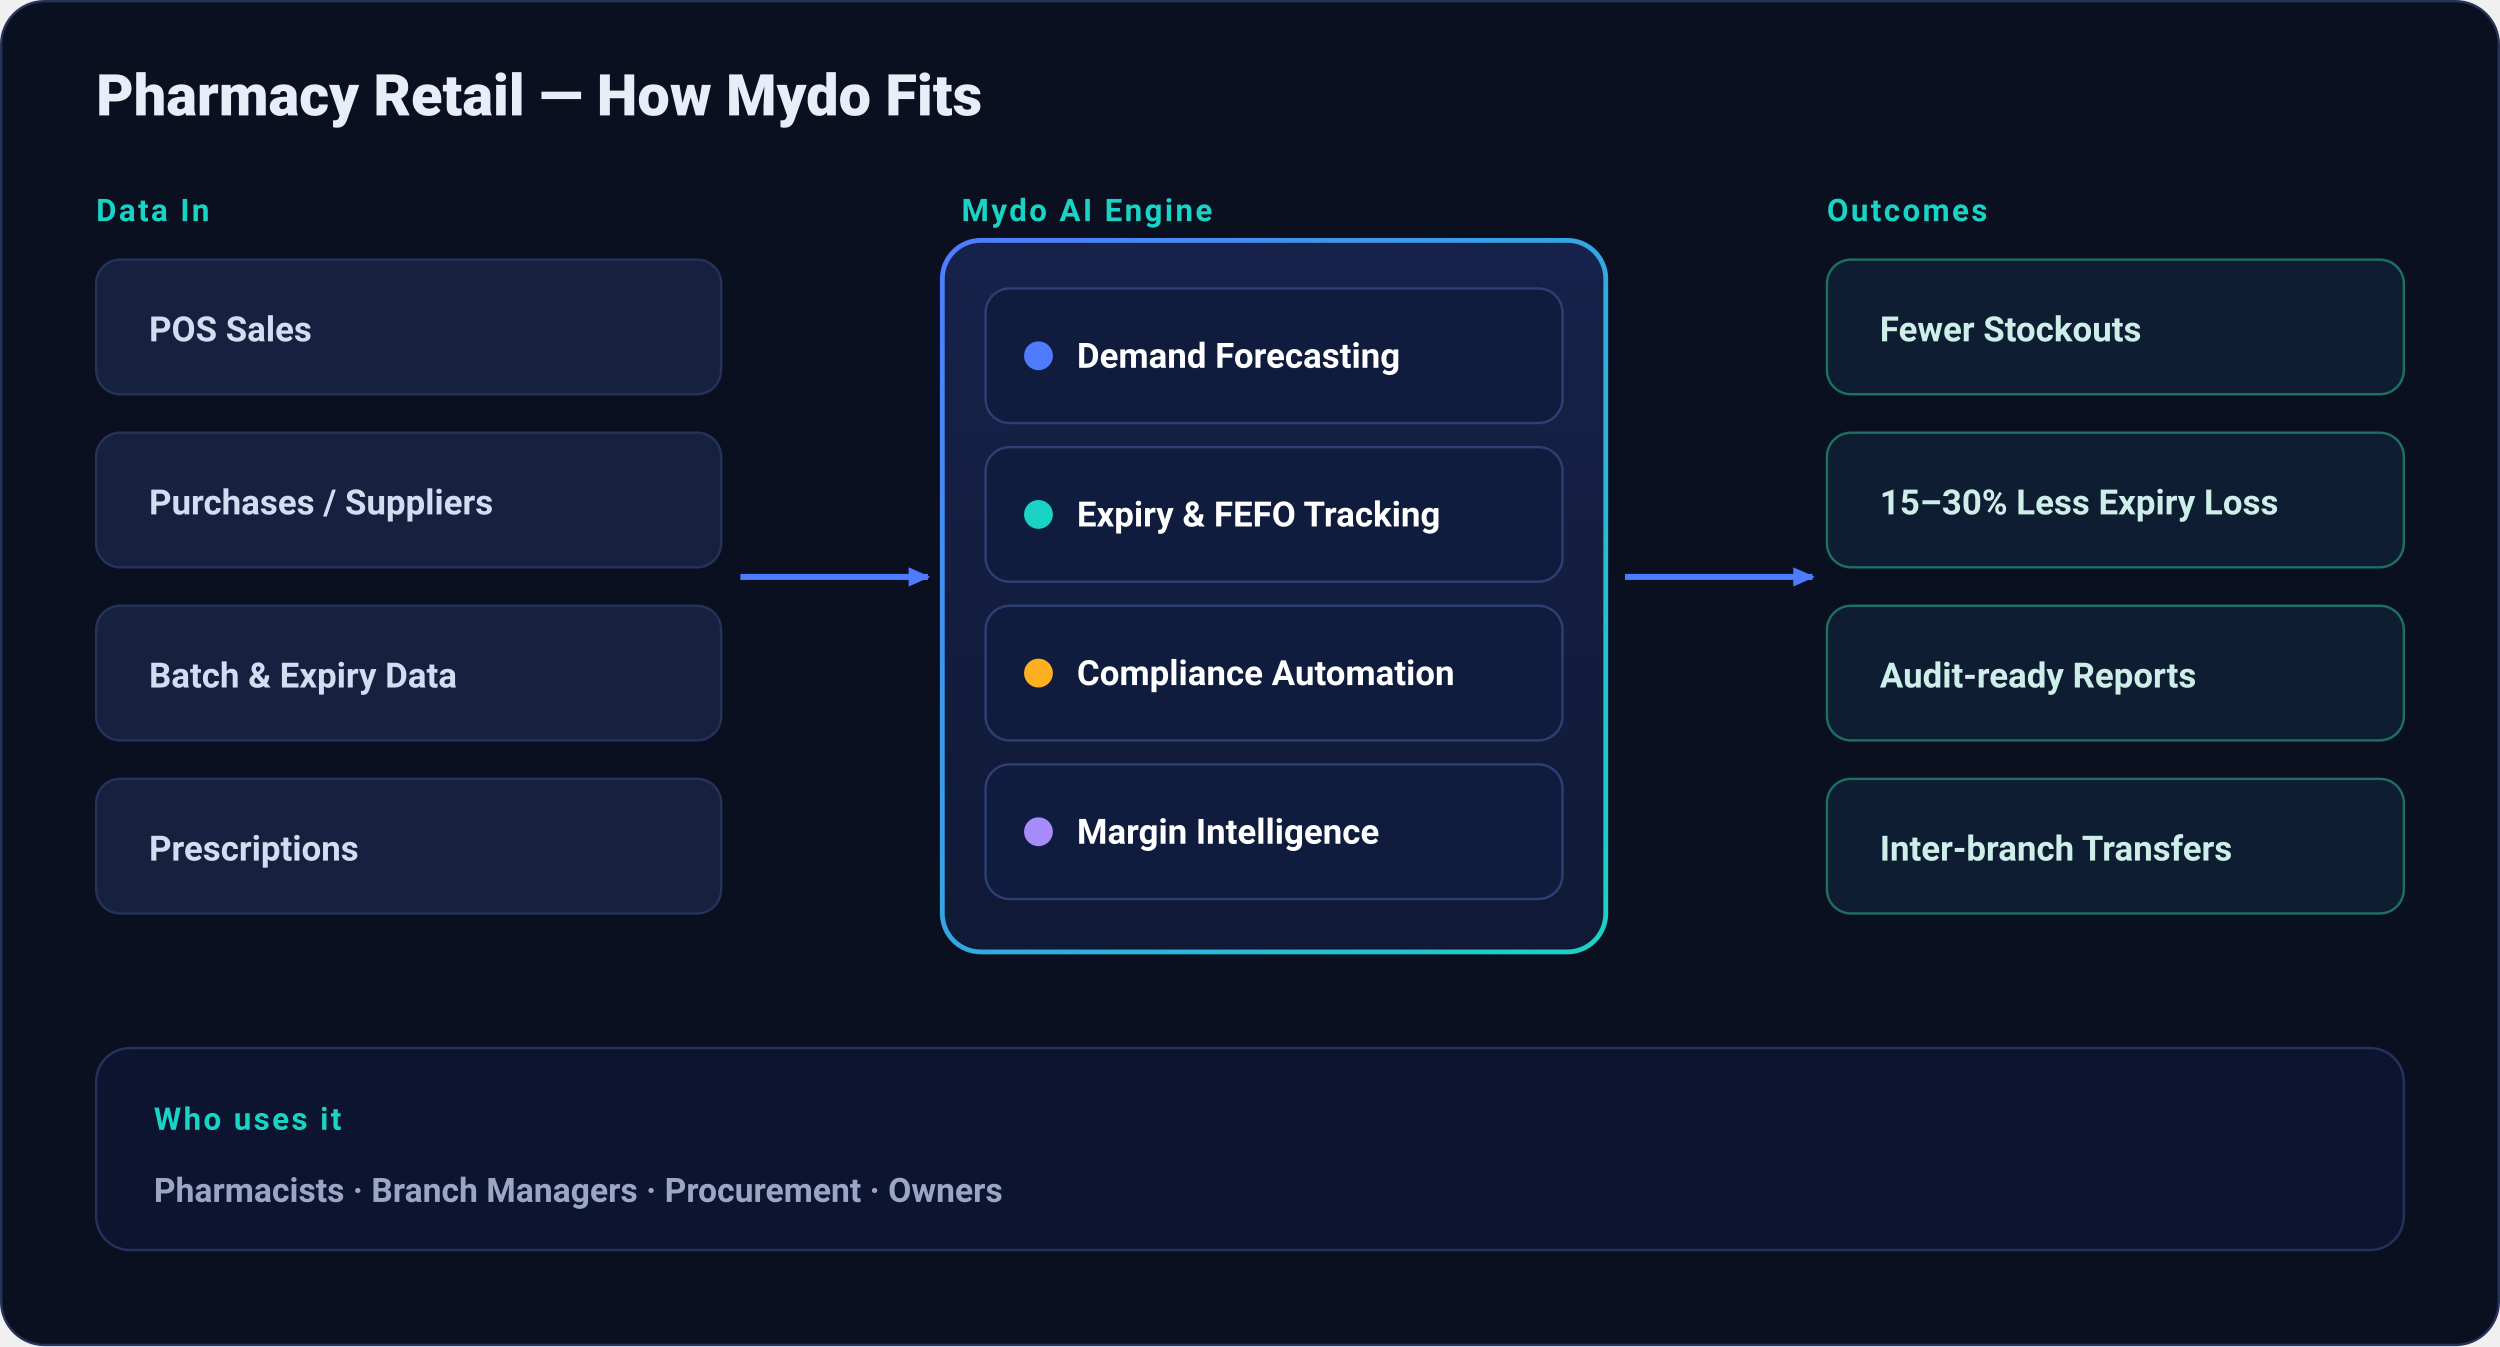
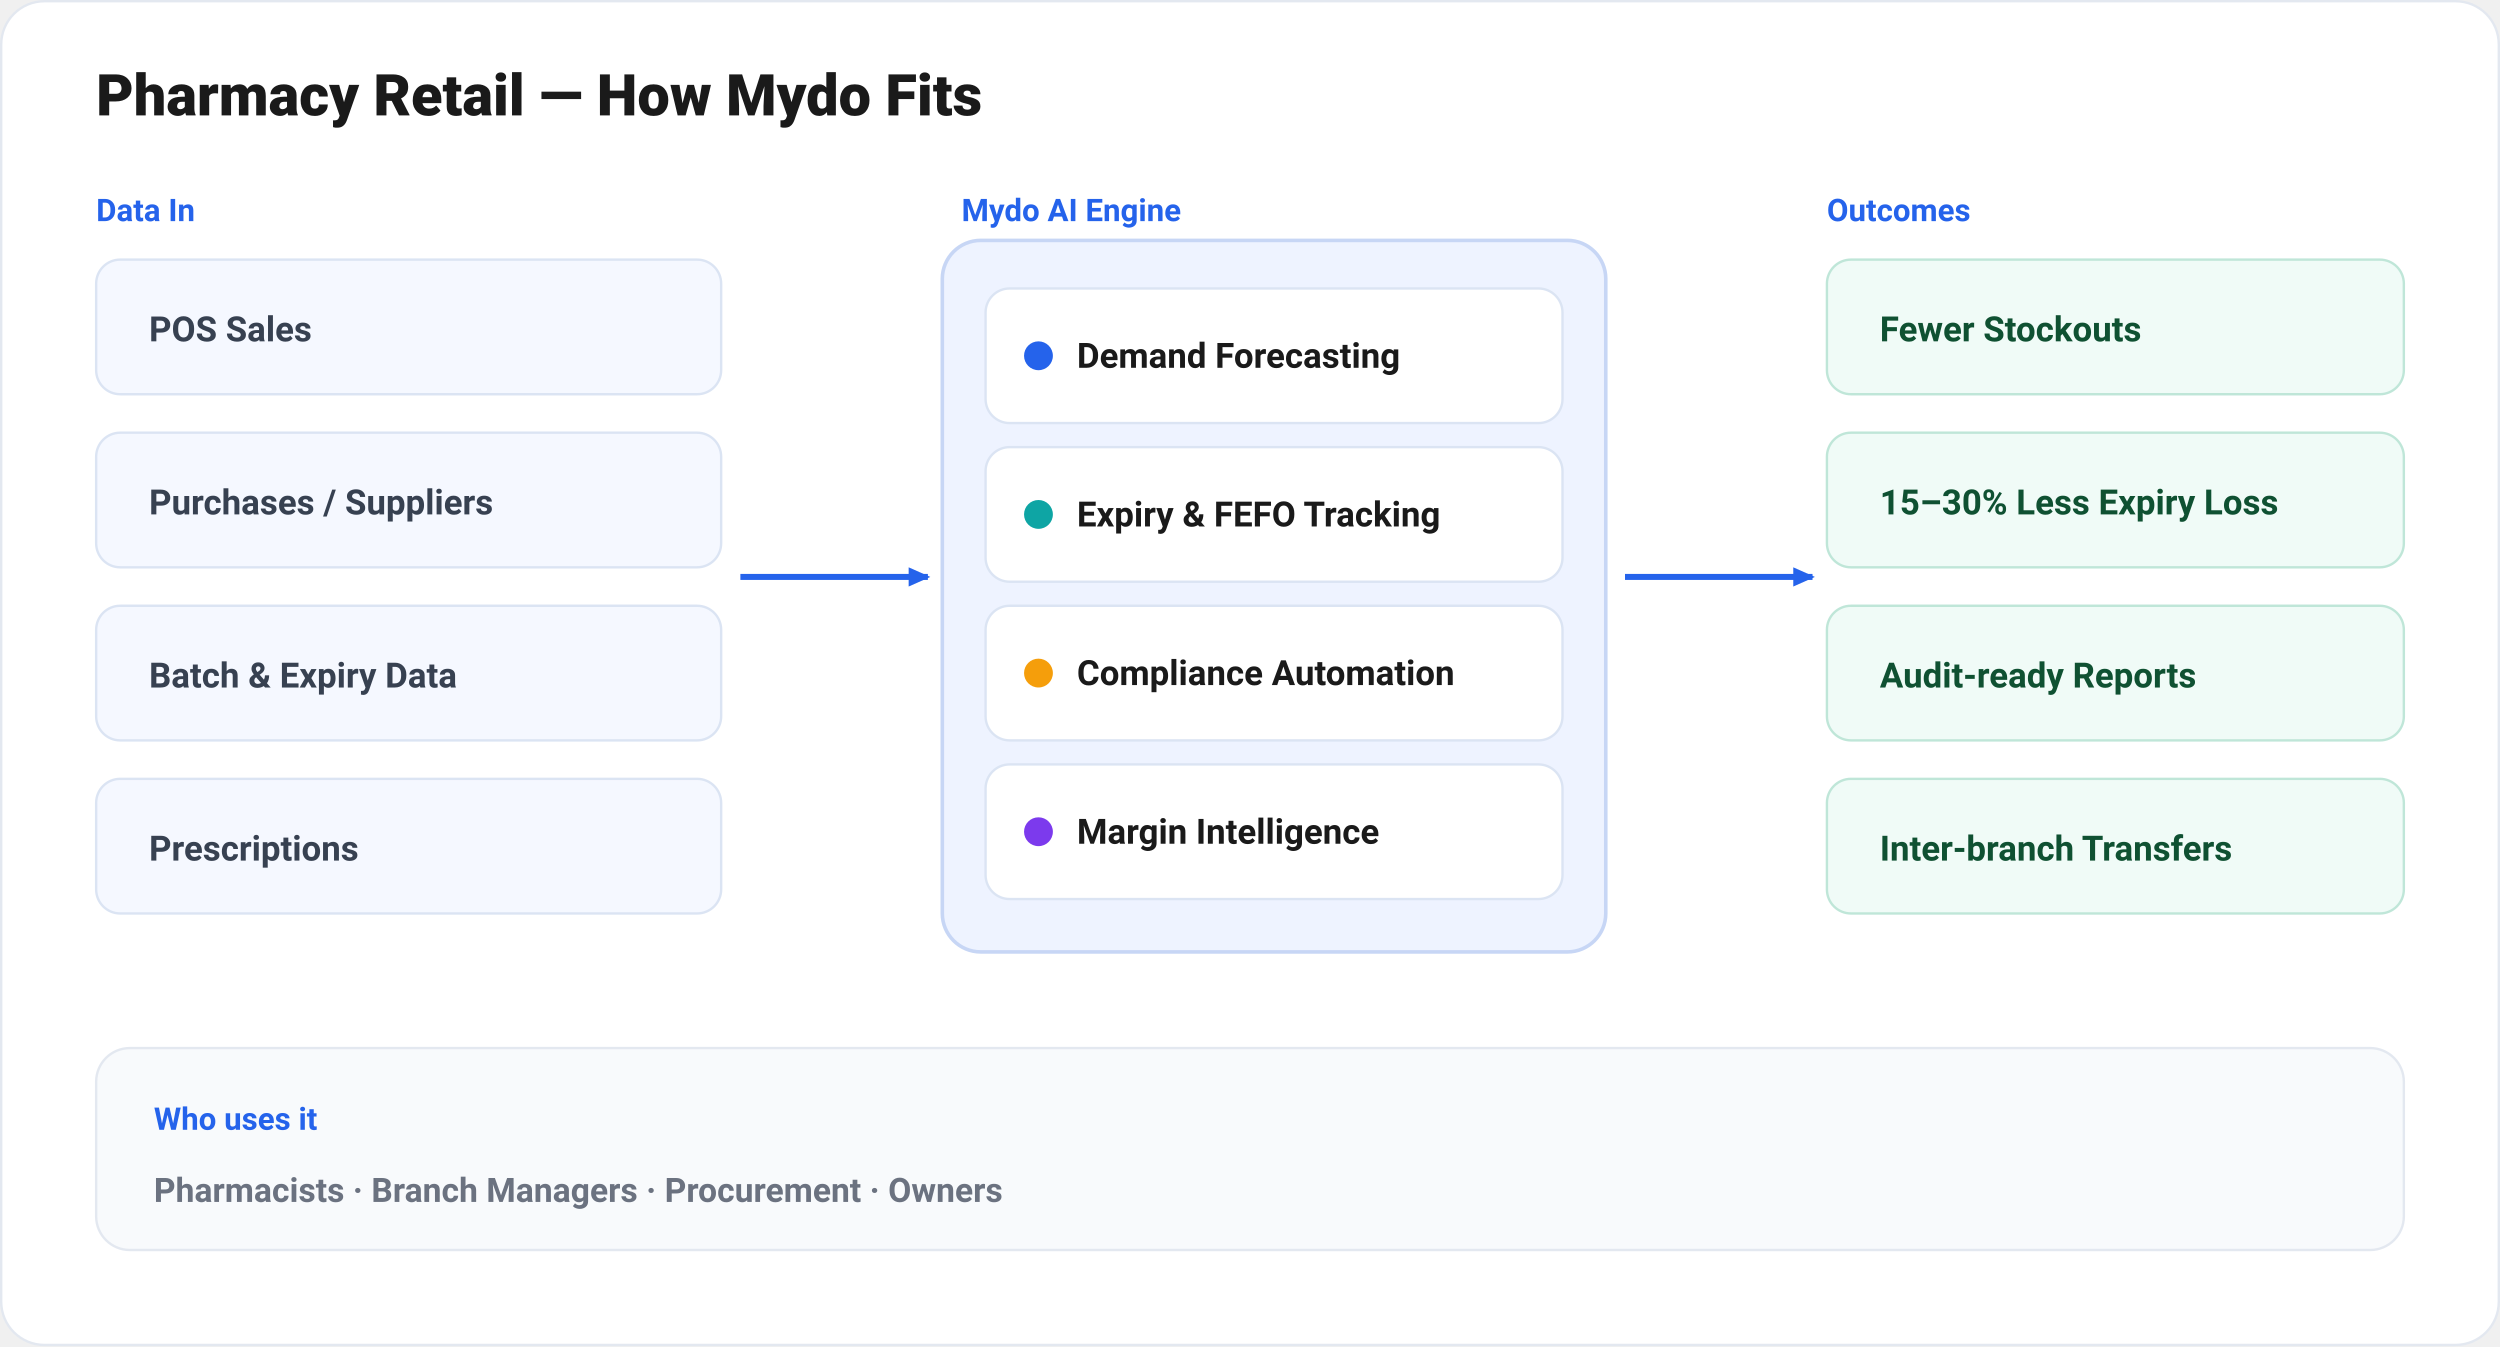
<svg xmlns="http://www.w3.org/2000/svg" viewBox="0 0 1040 560" font-family="Segoe UI, Roboto, Helvetica, Arial, sans-serif">
-   <defs>
-     <linearGradient id="g-brand" x1="0" y1="0" x2="1" y2="1">
-       <stop offset="0" stop-color="#4f7cff" />
-       <stop offset="1" stop-color="#19d3c5" />
-     </linearGradient>
-     <linearGradient id="g-engine" x1="0" y1="0" x2="0" y2="1">
-       <stop offset="0" stop-color="#16224a" />
-       <stop offset="1" stop-color="#101935" />
-     </linearGradient>
-     <marker id="arrow" markerWidth="12" markerHeight="12" refX="8" refY="4" orient="auto" markerUnits="userSpaceOnUse">
-       <path d="M0,0 L9,4 L0,8 Z" fill="#4f7cff" />
-     </marker>
-     <style>
-       .title{fill:#e8edf7;font-size:24px;font-weight:800}.col{fill:#19d3c5;font-size:13px;font-weight:700;letter-spacing:1px;text-transform:uppercase}
-       .node{fill:#16203f;stroke:#25325a}.nlabel{fill:#d4dcf2;font-size:14.5px;font-weight:600}
-       .chip{fill:#101c3e;stroke:#2d3f73}.clabel{fill:#fff;font-size:14.5px;font-weight:700}
-       .out{fill:#0f1d33;stroke:#1d6f63}.olabel{fill:#cdeee9;font-size:14.5px;font-weight:600}
-       .users{fill:#9aa6c4;font-size:14px;font-weight:600}
-     </style>
-   </defs>
-   <rect x="0.5" y="0.5" width="1039" height="559" rx="18" fill="#0b1020" stroke="#25325a" />
-   <text x="40" y="48" class="title">Pharmacy Retail — How Mydo Fits</text>
-   <text x="40" y="92" class="col">Data In</text>
-   <text x="400" y="92" class="col">Mydo AI Engine</text>
-   <text x="760" y="92" class="col">Outcomes</text>
-   <rect x="40" y="108" width="260" height="56" rx="10" class="node" />
-   <text x="62" y="142" class="nlabel">POS Sales</text>
-   <rect x="40" y="180" width="260" height="56" rx="10" class="node" />
-   <text x="62" y="214" class="nlabel">Purchases / Suppliers</text>
-   <rect x="40" y="252" width="260" height="56" rx="10" class="node" />
-   <text x="62" y="286" class="nlabel">Batch &amp; Expiry Data</text>
-   <rect x="40" y="324" width="260" height="56" rx="10" class="node" />
-   <text x="62" y="358" class="nlabel">Prescriptions</text>
-   <line x1="308" y1="240" x2="386" y2="240" stroke="#4f7cff" stroke-width="2.5" marker-end="url(#arrow)" />
-   <rect x="392" y="100" width="276" height="296" rx="16" fill="url(#g-engine)" stroke="url(#g-brand)" stroke-width="2" />
-   <rect x="410" y="120" width="240" height="56" rx="10" class="chip" />
-   <circle cx="432" cy="148" r="6" fill="#4f7cff" />
-   <text x="448" y="153" class="clabel">Demand Forecasting</text>
-   <rect x="410" y="186" width="240" height="56" rx="10" class="chip" />
-   <circle cx="432" cy="214" r="6" fill="#19d3c5" />
-   <text x="448" y="219" class="clabel">Expiry &amp; FEFO Tracking</text>
-   <rect x="410" y="252" width="240" height="56" rx="10" class="chip" />
-   <circle cx="432" cy="280" r="6" fill="#ffb020" />
-   <text x="448" y="285" class="clabel">Compliance Automation</text>
-   <rect x="410" y="318" width="240" height="56" rx="10" class="chip" />
-   <circle cx="432" cy="346" r="6" fill="#a78bfa" />
-   <text x="448" y="351" class="clabel">Margin Intelligence</text>
-   <line x1="676" y1="240" x2="754" y2="240" stroke="#4f7cff" stroke-width="2.5" marker-end="url(#arrow)" />
-   <rect x="760" y="108" width="240" height="56" rx="10" class="out" />
-   <text x="782" y="142" class="olabel">Fewer Stockouts</text>
-   <rect x="760" y="180" width="240" height="56" rx="10" class="out" />
-   <text x="782" y="214" class="olabel">15–30% Less Expiry Loss</text>
-   <rect x="760" y="252" width="240" height="56" rx="10" class="out" />
-   <text x="782" y="286" class="olabel">Audit-ready Reports</text>
-   <rect x="760" y="324" width="240" height="56" rx="10" class="out" />
-   <text x="782" y="358" class="olabel">Inter-branch Transfers</text>
-   <rect x="40" y="436" width="960" height="84" rx="14" fill="#0c1430" stroke="#25325a" />
-   <text x="64" y="470" class="col">Who uses it</text>
-   <text x="64" y="500" class="users">Pharmacists  ·  Branch Managers  ·  Procurement  ·  Owners</text>
+   <defs />
+   <rect x="0.5" y="0.5" width="1039" height="559" rx="18" fill="#ffffff" stroke="#e3e8f0" />
+   <marker id="ar" markerWidth="12" markerHeight="12" refX="8" refY="4" orient="auto" markerUnits="userSpaceOnUse">
+     <path d="M0,0 L9,4 L0,8 Z" fill="#2563eb" />
+   </marker>
+   <text x="40" y="48" font-family="Segoe UI, Roboto, Helvetica, Arial, sans-serif" font-size="24" fill="#1a1a1a" font-weight="800" text-anchor="start">Pharmacy Retail — How Mydo Fits</text>
+   <text x="40" y="92" font-family="Segoe UI, Roboto, Helvetica, Arial, sans-serif" font-size="13" fill="#2563eb" font-weight="700" text-anchor="start">Data In</text>
+   <text x="400" y="92" font-family="Segoe UI, Roboto, Helvetica, Arial, sans-serif" font-size="13" fill="#2563eb" font-weight="700" text-anchor="start">Mydo AI Engine</text>
+   <text x="760" y="92" font-family="Segoe UI, Roboto, Helvetica, Arial, sans-serif" font-size="13" fill="#2563eb" font-weight="700" text-anchor="start">Outcomes</text>
+   <rect x="40" y="108" width="260" height="56" rx="10" fill="#f5f8ff" stroke="#dbe4f3" stroke-width="1" />
+   <text x="62" y="142" font-family="Segoe UI, Roboto, Helvetica, Arial, sans-serif" font-size="14.5" fill="#374151" font-weight="600" text-anchor="start">POS Sales</text>
+   <rect x="40" y="180" width="260" height="56" rx="10" fill="#f5f8ff" stroke="#dbe4f3" stroke-width="1" />
+   <text x="62" y="214" font-family="Segoe UI, Roboto, Helvetica, Arial, sans-serif" font-size="14.5" fill="#374151" font-weight="600" text-anchor="start">Purchases / Suppliers</text>
+   <rect x="40" y="252" width="260" height="56" rx="10" fill="#f5f8ff" stroke="#dbe4f3" stroke-width="1" />
+   <text x="62" y="286" font-family="Segoe UI, Roboto, Helvetica, Arial, sans-serif" font-size="14.5" fill="#374151" font-weight="600" text-anchor="start">Batch &amp; Expiry Data</text>
+   <rect x="40" y="324" width="260" height="56" rx="10" fill="#f5f8ff" stroke="#dbe4f3" stroke-width="1" />
+   <text x="62" y="358" font-family="Segoe UI, Roboto, Helvetica, Arial, sans-serif" font-size="14.5" fill="#374151" font-weight="600" text-anchor="start">Prescriptions</text>
+   <line x1="308" y1="240" x2="386" y2="240" stroke="#2563eb" stroke-width="2.5" marker-end="url(#ar)" />
+   <rect x="392" y="100" width="276" height="296" rx="16" fill="#eef3ff" stroke="#c7d6f5" stroke-width="1.5" />
+   <rect x="410" y="120" width="240" height="56" rx="10" fill="#ffffff" stroke="#dbe4f3" stroke-width="1" />
+   <circle cx="432" cy="148" r="6" fill="#2563eb" />
+   <text x="448" y="153" font-family="Segoe UI, Roboto, Helvetica, Arial, sans-serif" font-size="14.5" fill="#1a1a1a" font-weight="700" text-anchor="start">Demand Forecasting</text>
+   <rect x="410" y="186" width="240" height="56" rx="10" fill="#ffffff" stroke="#dbe4f3" stroke-width="1" />
+   <circle cx="432" cy="214" r="6" fill="#0ea5a4" />
+   <text x="448" y="219" font-family="Segoe UI, Roboto, Helvetica, Arial, sans-serif" font-size="14.5" fill="#1a1a1a" font-weight="700" text-anchor="start">Expiry &amp; FEFO Tracking</text>
+   <rect x="410" y="252" width="240" height="56" rx="10" fill="#ffffff" stroke="#dbe4f3" stroke-width="1" />
+   <circle cx="432" cy="280" r="6" fill="#f59e0b" />
+   <text x="448" y="285" font-family="Segoe UI, Roboto, Helvetica, Arial, sans-serif" font-size="14.5" fill="#1a1a1a" font-weight="700" text-anchor="start">Compliance Automation</text>
+   <rect x="410" y="318" width="240" height="56" rx="10" fill="#ffffff" stroke="#dbe4f3" stroke-width="1" />
+   <circle cx="432" cy="346" r="6" fill="#7c3aed" />
+   <text x="448" y="351" font-family="Segoe UI, Roboto, Helvetica, Arial, sans-serif" font-size="14.5" fill="#1a1a1a" font-weight="700" text-anchor="start">Margin Intelligence</text>
+   <line x1="676" y1="240" x2="754" y2="240" stroke="#2563eb" stroke-width="2.5" marker-end="url(#ar)" />
+   <rect x="760" y="108" width="240" height="56" rx="10" fill="#f0fbf7" stroke="#bfe6d8" stroke-width="1" />
+   <text x="782" y="142" font-family="Segoe UI, Roboto, Helvetica, Arial, sans-serif" font-size="14.5" fill="#0f5132" font-weight="600" text-anchor="start">Fewer Stockouts</text>
+   <rect x="760" y="180" width="240" height="56" rx="10" fill="#f0fbf7" stroke="#bfe6d8" stroke-width="1" />
+   <text x="782" y="214" font-family="Segoe UI, Roboto, Helvetica, Arial, sans-serif" font-size="14.5" fill="#0f5132" font-weight="600" text-anchor="start">15–30% Less Expiry Loss</text>
+   <rect x="760" y="252" width="240" height="56" rx="10" fill="#f0fbf7" stroke="#bfe6d8" stroke-width="1" />
+   <text x="782" y="286" font-family="Segoe UI, Roboto, Helvetica, Arial, sans-serif" font-size="14.5" fill="#0f5132" font-weight="600" text-anchor="start">Audit-ready Reports</text>
+   <rect x="760" y="324" width="240" height="56" rx="10" fill="#f0fbf7" stroke="#bfe6d8" stroke-width="1" />
+   <text x="782" y="358" font-family="Segoe UI, Roboto, Helvetica, Arial, sans-serif" font-size="14.5" fill="#0f5132" font-weight="600" text-anchor="start">Inter-branch Transfers</text>
+   <rect x="40" y="436" width="960" height="84" rx="14" fill="#f8fafc" stroke="#e3e8f0" stroke-width="1" />
+   <text x="64" y="470" font-family="Segoe UI, Roboto, Helvetica, Arial, sans-serif" font-size="13" fill="#2563eb" font-weight="700" text-anchor="start">Who uses it</text>
+   <text x="64" y="500" font-family="Segoe UI, Roboto, Helvetica, Arial, sans-serif" font-size="14" fill="#6b7280" font-weight="600" text-anchor="start">Pharmacists  ·  Branch Managers  ·  Procurement  ·  Owners</text>
</svg>
